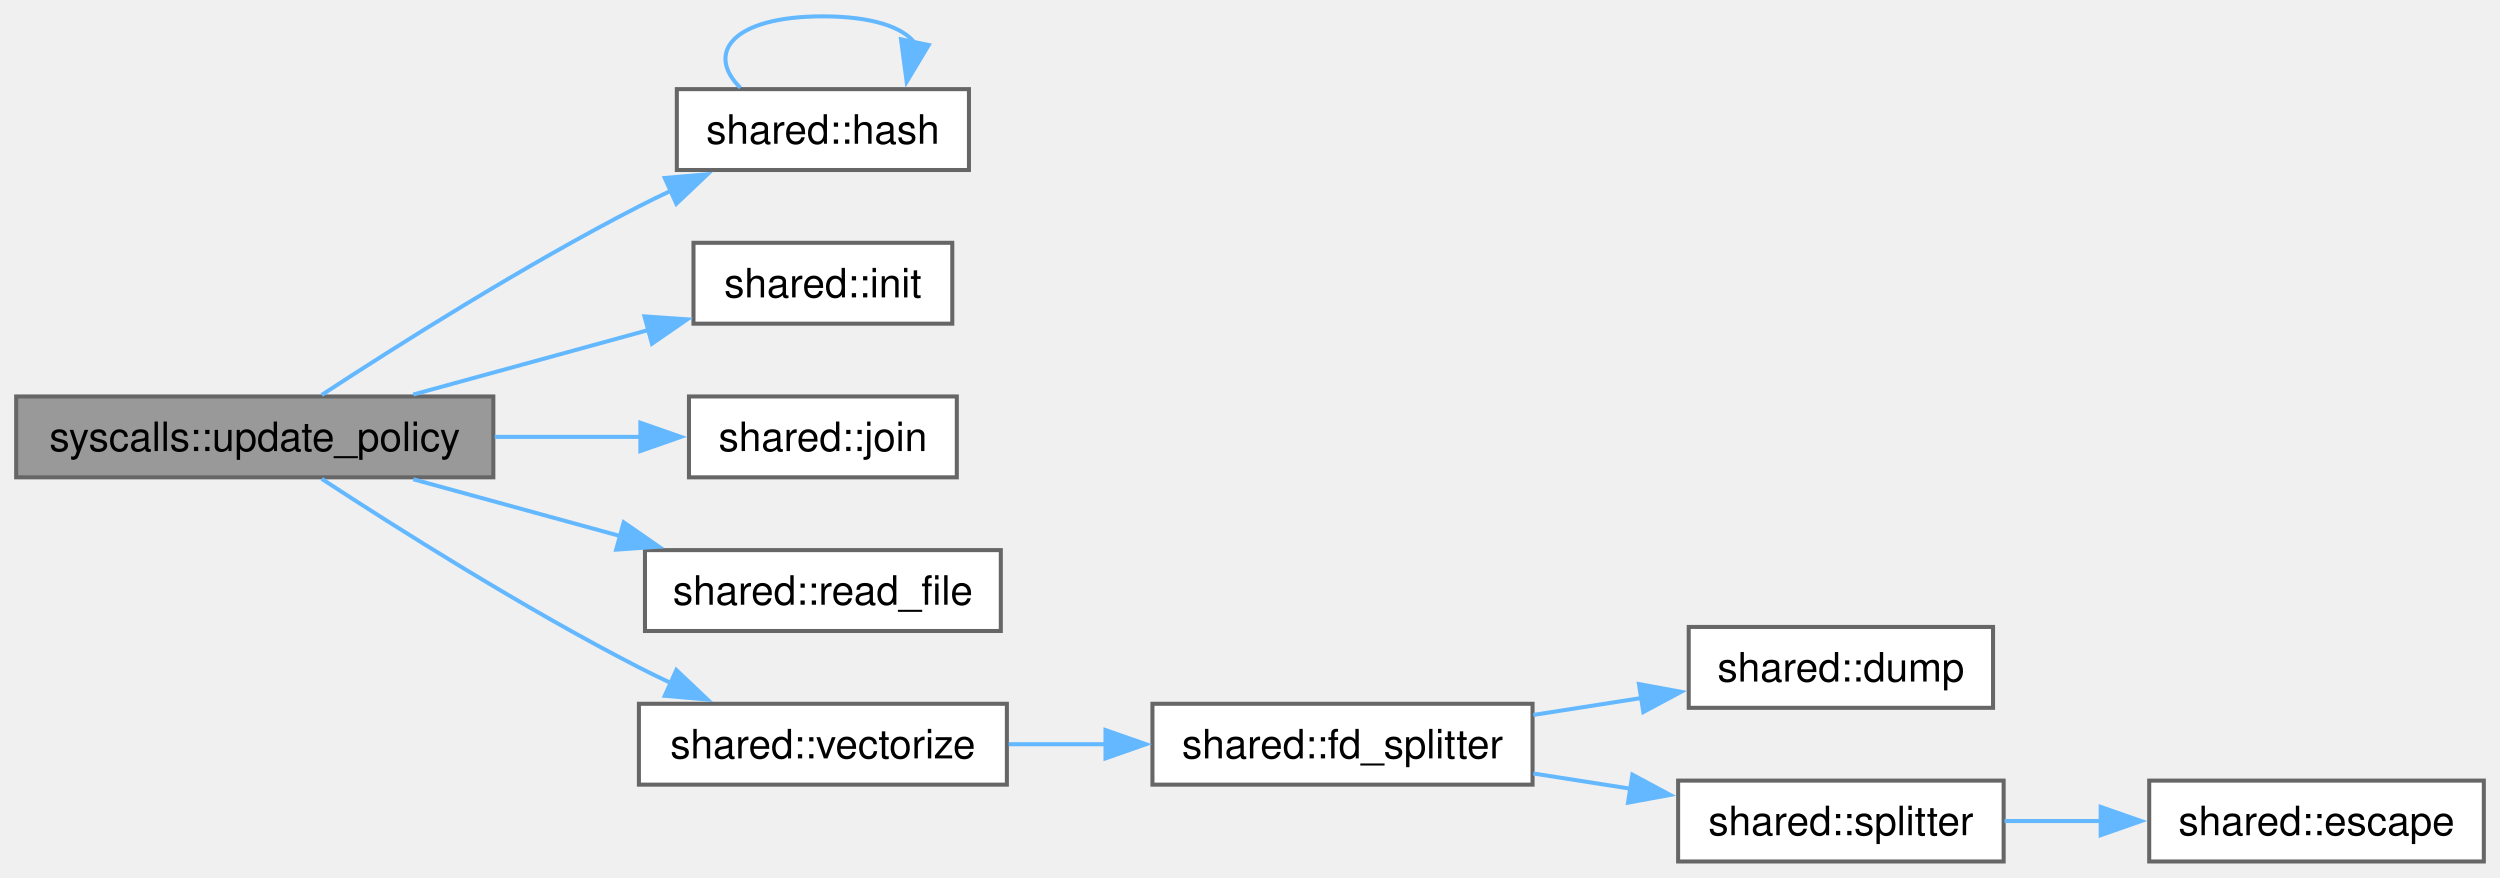
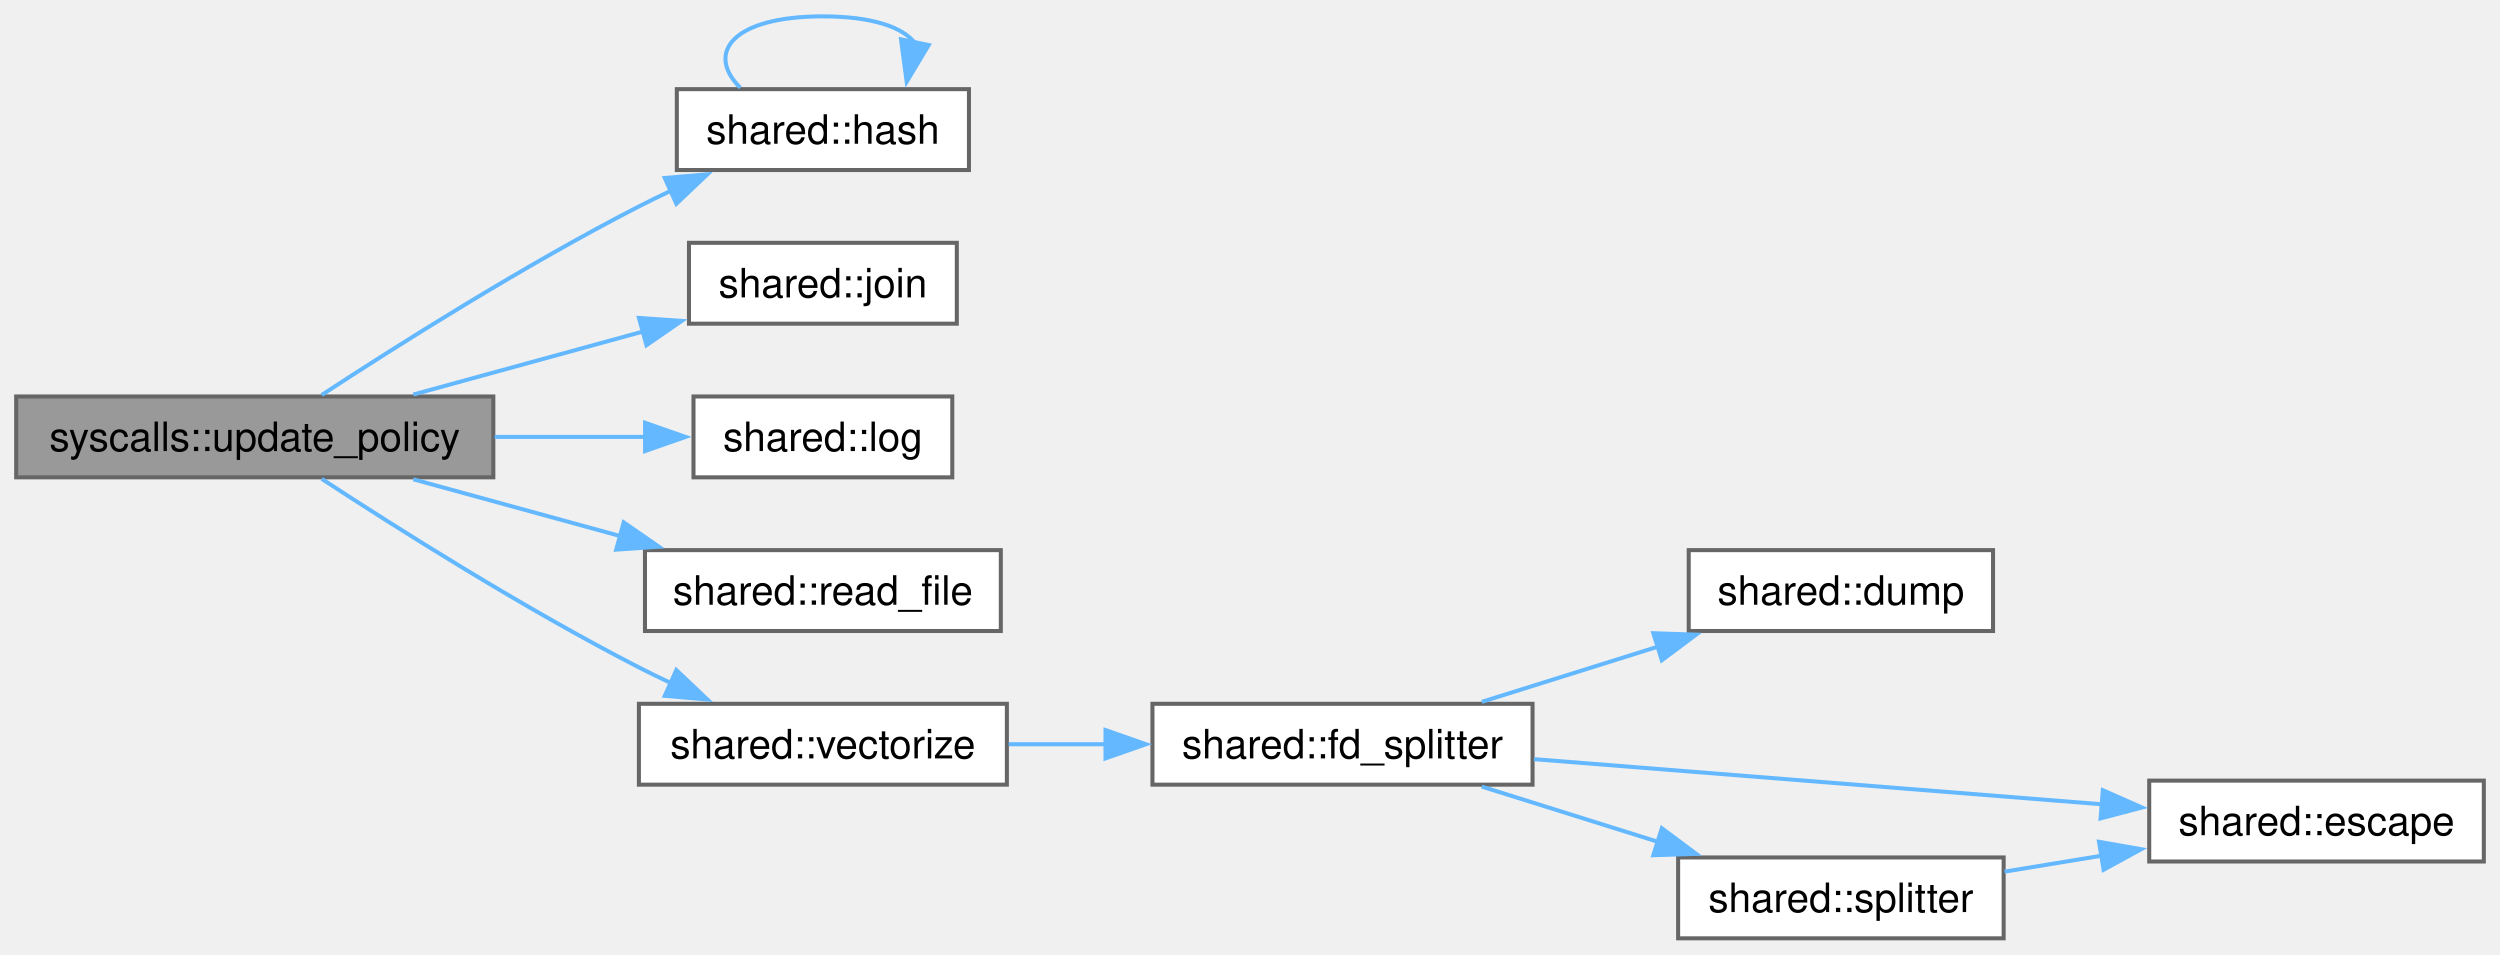
- <svg xmlns="http://www.w3.org/2000/svg" xmlns:xlink="http://www.w3.org/1999/xlink" width="618pt" height="217pt" viewBox="0.00 0.00 618.25 217.00">
-   <g id="graph0" class="graph" transform="scale(1 1) rotate(0) translate(4 213)">
+ <svg xmlns="http://www.w3.org/2000/svg" xmlns:xlink="http://www.w3.org/1999/xlink" width="618pt" height="236pt" viewBox="0.00 0.00 618.25 236.00">
+   <g id="graph0" class="graph" transform="scale(1 1) rotate(0) translate(4 232)">
    <g id="Node000001" class="node">
      <g id="a_Node000001">
        <a xlink:title="Append an existing policy with newly discovered syscalls.">
-           <polygon fill="#999999" stroke="#666666" points="118,-115 0,-115 0,-95 118,-95 118,-115" />
-           <text text-anchor="middle" x="59" y="-101.5" font-family="Helvetica,sans-Serif" font-size="10.00">syscalls::update_policy</text>
+           <polygon fill="#999999" stroke="#666666" points="118,-134 0,-134 0,-114 118,-114 118,-134" />
+           <text text-anchor="middle" x="59" y="-120.5" font-family="Helvetica,sans-Serif" font-size="10.00">syscalls::update_policy</text>
        </a>
      </g>
    </g>
    <g id="Node000002" class="node">
      <g id="a_Node000002">
        <a xlink:href="namespaceshared.html#a4a708359d4c8dbeeaa8b744eec56c0e5" target="_top" xlink:title="Hash a string.">
-           <polygon fill="white" stroke="#666666" points="235.62,-191 163.38,-191 163.38,-171 235.62,-171 235.62,-191" />
-           <text text-anchor="middle" x="199.5" y="-177.5" font-family="Helvetica,sans-Serif" font-size="10.00">shared::hash</text>
+           <polygon fill="white" stroke="#666666" points="235.62,-210 163.38,-210 163.38,-190 235.62,-190 235.62,-210" />
+           <text text-anchor="middle" x="199.5" y="-196.5" font-family="Helvetica,sans-Serif" font-size="10.00">shared::hash</text>
        </a>
      </g>
    </g>
    <g id="edge1_Node000001_Node000002" class="edge">
      <g id="a_edge1_Node000001_Node000002">
        <a xlink:title=" ">
-           <path fill="none" stroke="#63b8ff" d="M75.57,-115.38C93.91,-127.38 125.48,-147.36 154,-162 156.55,-163.31 159.21,-164.61 161.91,-165.87" />
-           <polygon fill="#63b8ff" stroke="#63b8ff" points="160.39,-169.03 170.95,-169.94 163.26,-162.65 160.39,-169.03" />
+           <path fill="none" stroke="#63b8ff" d="M75.57,-134.38C93.91,-146.38 125.48,-166.36 154,-181 156.55,-182.31 159.21,-183.61 161.91,-184.87" />
+           <polygon fill="#63b8ff" stroke="#63b8ff" points="160.39,-188.03 170.95,-188.94 163.26,-181.65 160.39,-188.03" />
        </a>
      </g>
    </g>
    <g id="Node000003" class="node">
      <g id="a_Node000003">
-         <a xlink:href="namespaceshared.html#a565b1c521d1f0509c5ec0f237a727f8e" target="_top" xlink:title="Compose a return value from an accumulator function.">
-           <polygon fill="white" stroke="#666666" points="231.5,-153 167.5,-153 167.5,-133 231.5,-133 231.5,-153" />
-           <text text-anchor="middle" x="199.5" y="-139.5" font-family="Helvetica,sans-Serif" font-size="10.00">shared::init</text>
+         <a xlink:href="namespaceshared.html#a2f7cb04abbe01ba7193f2d2a6d520355" target="_top" xlink:title="Join a vector into a string.">
+           <polygon fill="white" stroke="#666666" points="232.62,-172 166.38,-172 166.38,-152 232.62,-152 232.62,-172" />
+           <text text-anchor="middle" x="199.5" y="-158.5" font-family="Helvetica,sans-Serif" font-size="10.00">shared::join</text>
        </a>
      </g>
    </g>
    <g id="edge3_Node000001_Node000003" class="edge">
      <g id="a_edge3_Node000001_Node000003">
        <a xlink:title=" ">
-           <path fill="none" stroke="#63b8ff" d="M98.21,-115.48C116.25,-120.43 137.82,-126.35 156.34,-131.43" />
-           <polygon fill="#63b8ff" stroke="#63b8ff" points="155.38,-134.8 165.95,-134.07 157.23,-128.05 155.38,-134.8" />
+           <path fill="none" stroke="#63b8ff" d="M98.21,-134.48C115.85,-139.32 136.87,-145.09 155.11,-150.09" />
+           <polygon fill="#63b8ff" stroke="#63b8ff" points="154.01,-153.42 164.58,-152.69 155.87,-146.67 154.01,-153.42" />
        </a>
      </g>
    </g>
    <g id="Node000004" class="node">
      <g id="a_Node000004">
-         <a xlink:href="namespaceshared.html#a2f7cb04abbe01ba7193f2d2a6d520355" target="_top" xlink:title="Join a vector into a string.">
-           <polygon fill="white" stroke="#666666" points="232.62,-115 166.38,-115 166.38,-95 232.62,-95 232.62,-115" />
-           <text text-anchor="middle" x="199.5" y="-101.5" font-family="Helvetica,sans-Serif" font-size="10.00">shared::join</text>
+         <a xlink:href="namespaceshared.html#a99724c73af55fa92ae29fee700152917" target="_top" xlink:title="Log output to console, if verbose.">
+           <polygon fill="white" stroke="#666666" points="231.5,-134 167.5,-134 167.5,-114 231.5,-114 231.5,-134" />
+           <text text-anchor="middle" x="199.5" y="-120.5" font-family="Helvetica,sans-Serif" font-size="10.00">shared::log</text>
        </a>
      </g>
    </g>
    <g id="edge4_Node000001_Node000004" class="edge">
      <g id="a_edge4_Node000001_Node000004">
        <a xlink:title=" ">
-           <path fill="none" stroke="#63b8ff" d="M118.34,-105C130.41,-105 142.93,-105 154.39,-105" />
-           <polygon fill="#63b8ff" stroke="#63b8ff" points="154.37,-108.5 164.37,-105 154.37,-101.5 154.37,-108.5" />
+           <path fill="none" stroke="#63b8ff" d="M118.34,-124C130.87,-124 143.89,-124 155.7,-124" />
+           <polygon fill="#63b8ff" stroke="#63b8ff" points="155.53,-127.5 165.53,-124 155.53,-120.5 155.53,-127.5" />
        </a>
      </g>
    </g>
    <g id="Node000005" class="node">
      <g id="a_Node000005">
        <a xlink:href="namespaceshared.html#afac154f1bef460ef6f24705f6c033f37" target="_top" xlink:title="Read a file.">
-           <polygon fill="white" stroke="#666666" points="243.5,-77 155.5,-77 155.5,-57 243.5,-57 243.5,-77" />
-           <text text-anchor="middle" x="199.5" y="-63.5" font-family="Helvetica,sans-Serif" font-size="10.00">shared::read_file</text>
+           <polygon fill="white" stroke="#666666" points="243.5,-96 155.5,-96 155.5,-76 243.5,-76 243.5,-96" />
+           <text text-anchor="middle" x="199.5" y="-82.5" font-family="Helvetica,sans-Serif" font-size="10.00">shared::read_file</text>
        </a>
      </g>
    </g>
    <g id="edge5_Node000001_Node000005" class="edge">
      <g id="a_edge5_Node000001_Node000005">
        <a xlink:title=" ">
-           <path fill="none" stroke="#63b8ff" d="M98.21,-94.52C114.11,-90.15 132.75,-85.04 149.63,-80.41" />
-           <polygon fill="#63b8ff" stroke="#63b8ff" points="150.24,-83.87 158.95,-77.85 148.38,-77.12 150.24,-83.87" />
+           <path fill="none" stroke="#63b8ff" d="M98.21,-113.52C114.11,-109.15 132.75,-104.04 149.63,-99.41" />
+           <polygon fill="#63b8ff" stroke="#63b8ff" points="150.24,-102.87 158.95,-96.85 148.38,-96.12 150.24,-102.87" />
        </a>
      </g>
    </g>
    <g id="Node000006" class="node">
      <g id="a_Node000006">
        <a xlink:href="namespaceshared.html#ae5d42a7f6819f149991304227a611c78" target="_top" xlink:title="A Blocking Parser that splits the output into a vector.">
-           <polygon fill="white" stroke="#666666" points="245,-39 154,-39 154,-19 245,-19 245,-39" />
-           <text text-anchor="middle" x="199.5" y="-25.5" font-family="Helvetica,sans-Serif" font-size="10.00">shared::vectorize</text>
+           <polygon fill="white" stroke="#666666" points="245,-58 154,-58 154,-38 245,-38 245,-58" />
+           <text text-anchor="middle" x="199.5" y="-44.5" font-family="Helvetica,sans-Serif" font-size="10.00">shared::vectorize</text>
        </a>
      </g>
    </g>
    <g id="edge6_Node000001_Node000006" class="edge">
      <g id="a_edge6_Node000001_Node000006">
        <a xlink:title=" ">
-           <path fill="none" stroke="#63b8ff" d="M75.57,-94.62C93.91,-82.62 125.48,-62.64 154,-48 156.55,-46.69 159.21,-45.39 161.91,-44.13" />
-           <polygon fill="#63b8ff" stroke="#63b8ff" points="163.26,-47.35 170.95,-40.06 160.39,-40.97 163.26,-47.35" />
+           <path fill="none" stroke="#63b8ff" d="M75.57,-113.62C93.91,-101.62 125.48,-81.64 154,-67 156.55,-65.69 159.21,-64.39 161.91,-63.13" />
+           <polygon fill="#63b8ff" stroke="#63b8ff" points="163.26,-66.35 170.95,-59.06 160.39,-59.97 163.26,-66.35" />
        </a>
      </g>
    </g>
    <g id="edge2_Node000002_Node000002" class="edge">
      <g id="a_edge2_Node000002_Node000002">
        <a xlink:title=" ">
-           <path fill="none" stroke="#63b8ff" d="M179.08,-191.34C170.36,-199.98 177.16,-209 199.5,-209 211.72,-209 219.29,-206.3 222.21,-202.44" />
-           <polygon fill="#63b8ff" stroke="#63b8ff" points="225.67,-201.91 220.22,-192.82 218.82,-203.32 225.67,-201.91" />
+           <path fill="none" stroke="#63b8ff" d="M179.08,-210.34C170.36,-218.98 177.16,-228 199.5,-228 211.72,-228 219.29,-225.3 222.21,-221.44" />
+           <polygon fill="#63b8ff" stroke="#63b8ff" points="225.67,-220.91 220.22,-211.82 218.82,-222.32 225.67,-220.91" />
        </a>
      </g>
    </g>
    <g id="Node000007" class="node">
      <g id="a_Node000007">
-         <a xlink:href="namespaceshared.html#a3736db9aa00bd9e0a56aeaf1057066c0" target="_top" xlink:title="Split the contents of an FD.">
-           <polygon fill="white" stroke="#666666" points="375,-39 281,-39 281,-19 375,-19 375,-39" />
-           <text text-anchor="middle" x="328" y="-25.5" font-family="Helvetica,sans-Serif" font-size="10.00">shared::fd_splitter</text>
+         <a xlink:href="namespaceshared.html#a9ed709af90ab0108e5c3a8afdd3e7042" target="_top" xlink:title="Split the contents of an FD.">
+           <polygon fill="white" stroke="#666666" points="375,-58 281,-58 281,-38 375,-38 375,-58" />
+           <text text-anchor="middle" x="328" y="-44.5" font-family="Helvetica,sans-Serif" font-size="10.00">shared::fd_splitter</text>
        </a>
      </g>
    </g>
    <g id="edge7_Node000006_Node000007" class="edge">
      <g id="a_edge7_Node000006_Node000007">
        <a xlink:title=" ">
-           <path fill="none" stroke="#63b8ff" d="M245.46,-29C253.27,-29 261.5,-29 269.6,-29" />
-           <polygon fill="#63b8ff" stroke="#63b8ff" points="269.39,-32.5 279.39,-29 269.39,-25.5 269.39,-32.5" />
+           <path fill="none" stroke="#63b8ff" d="M245.46,-48C253.27,-48 261.5,-48 269.6,-48" />
+           <polygon fill="#63b8ff" stroke="#63b8ff" points="269.39,-51.5 279.39,-48 269.39,-44.5 269.39,-51.5" />
        </a>
      </g>
    </g>
    <g id="Node000008" class="node">
      <g id="a_Node000008">
        <a xlink:href="namespaceshared.html#a80f3b59804700742a5a0c6ea15bf24f9" target="_top" xlink:title="A Blocking Parser that returns the output in a single string.">
-           <polygon fill="white" stroke="#666666" points="488.88,-58 413.62,-58 413.62,-38 488.88,-38 488.88,-58" />
-           <text text-anchor="middle" x="451.25" y="-44.5" font-family="Helvetica,sans-Serif" font-size="10.00">shared::dump</text>
+           <polygon fill="white" stroke="#666666" points="488.88,-96 413.62,-96 413.62,-76 488.88,-76 488.88,-96" />
+           <text text-anchor="middle" x="451.25" y="-82.5" font-family="Helvetica,sans-Serif" font-size="10.00">shared::dump</text>
        </a>
      </g>
    </g>
    <g id="edge8_Node000007_Node000008" class="edge">
      <g id="a_edge8_Node000007_Node000008">
        <a xlink:title=" ">
-           <path fill="none" stroke="#63b8ff" d="M375.19,-36.24C383.93,-37.61 393.11,-39.05 401.92,-40.43" />
-           <polygon fill="#63b8ff" stroke="#63b8ff" points="401.31,-43.87 411.73,-41.96 402.4,-36.96 401.31,-43.87" />
+           <path fill="none" stroke="#63b8ff" d="M362.45,-58.48C375.97,-62.72 391.76,-67.67 406.19,-72.19" />
+           <polygon fill="#63b8ff" stroke="#63b8ff" points="404.87,-75.45 415.46,-75.1 406.97,-68.77 404.87,-75.45" />
        </a>
      </g>
    </g>
    <g id="Node000009" class="node">
      <g id="a_Node000009">
+         <a xlink:href="namespaceshared.html#a6282d0d8d2ab3f70038d7428729c15ca" target="_top" xlink:title="Escape a string.">
+           <polygon fill="white" stroke="#666666" points="610.25,-39 527.5,-39 527.5,-19 610.25,-19 610.25,-39" />
+           <text text-anchor="middle" x="568.88" y="-25.5" font-family="Helvetica,sans-Serif" font-size="10.00">shared::escape</text>
+         </a>
+       </g>
+     </g>
+     <g id="edge9_Node000007_Node000009" class="edge">
+       <g id="a_edge9_Node000007_Node000009">
+         <a xlink:title=" ">
+           <path fill="none" stroke="#63b8ff" d="M375.34,-44.31C415.65,-41.11 474,-36.47 515.88,-33.14" />
+           <polygon fill="#63b8ff" stroke="#63b8ff" points="516.03,-36.63 525.72,-32.35 515.48,-29.66 516.03,-36.63" />
+         </a>
+       </g>
+     </g>
+     <g id="Node000010" class="node">
+       <g id="a_Node000010">
        <a xlink:href="namespaceshared.html#a690cc836408825d804377522d9d99a07" target="_top" xlink:title="Split a string.">
          <polygon fill="white" stroke="#666666" points="491.5,-20 411,-20 411,0 491.5,0 491.5,-20" />
          <text text-anchor="middle" x="451.25" y="-6.5" font-family="Helvetica,sans-Serif" font-size="10.00">shared::splitter</text>
        </a>
      </g>
    </g>
-     <g id="edge9_Node000007_Node000009" class="edge">
-       <g id="a_edge9_Node000007_Node000009">
+     <g id="edge10_Node000007_Node000010" class="edge">
+       <g id="a_edge10_Node000007_Node000010">
        <a xlink:title=" ">
-           <path fill="none" stroke="#63b8ff" d="M375.19,-21.76C383.1,-20.52 391.36,-19.23 399.39,-17.97" />
-           <polygon fill="#63b8ff" stroke="#63b8ff" points="399.69,-21.47 409.03,-16.46 398.61,-14.55 399.69,-21.47" />
+           <path fill="none" stroke="#63b8ff" d="M362.45,-37.52C375.97,-33.28 391.76,-28.33 406.19,-23.81" />
+           <polygon fill="#63b8ff" stroke="#63b8ff" points="406.97,-27.23 415.46,-20.9 404.87,-20.55 406.97,-27.23" />
        </a>
      </g>
    </g>
-     <g id="Node000010" class="node">
-       <g id="a_Node000010">
-         <a xlink:href="namespaceshared.html#a6282d0d8d2ab3f70038d7428729c15ca" target="_top" xlink:title="Escape a string.">
-           <polygon fill="white" stroke="#666666" points="610.25,-20 527.5,-20 527.5,0 610.25,0 610.25,-20" />
-           <text text-anchor="middle" x="568.88" y="-6.5" font-family="Helvetica,sans-Serif" font-size="10.00">shared::escape</text>
-         </a>
-       </g>
-     </g>
-     <g id="edge10_Node000009_Node000010" class="edge">
-       <g id="a_edge10_Node000009_Node000010">
+     <g id="edge11_Node000010_Node000009" class="edge">
+       <g id="a_edge11_Node000010_Node000009">
        <a xlink:title=" ">
-           <path fill="none" stroke="#63b8ff" d="M491.72,-10C499.46,-10 507.68,-10 515.76,-10" />
-           <polygon fill="#63b8ff" stroke="#63b8ff" points="515.5,-13.5 525.5,-10 515.5,-6.5 515.5,-13.5" />
+           <path fill="none" stroke="#63b8ff" d="M491.72,-16.49C499.46,-17.76 507.68,-19.11 515.76,-20.44" />
+           <polygon fill="#63b8ff" stroke="#63b8ff" points="515.08,-23.87 525.52,-22.04 516.22,-16.96 515.08,-23.87" />
        </a>
      </g>
    </g>
  </g>
</svg>
